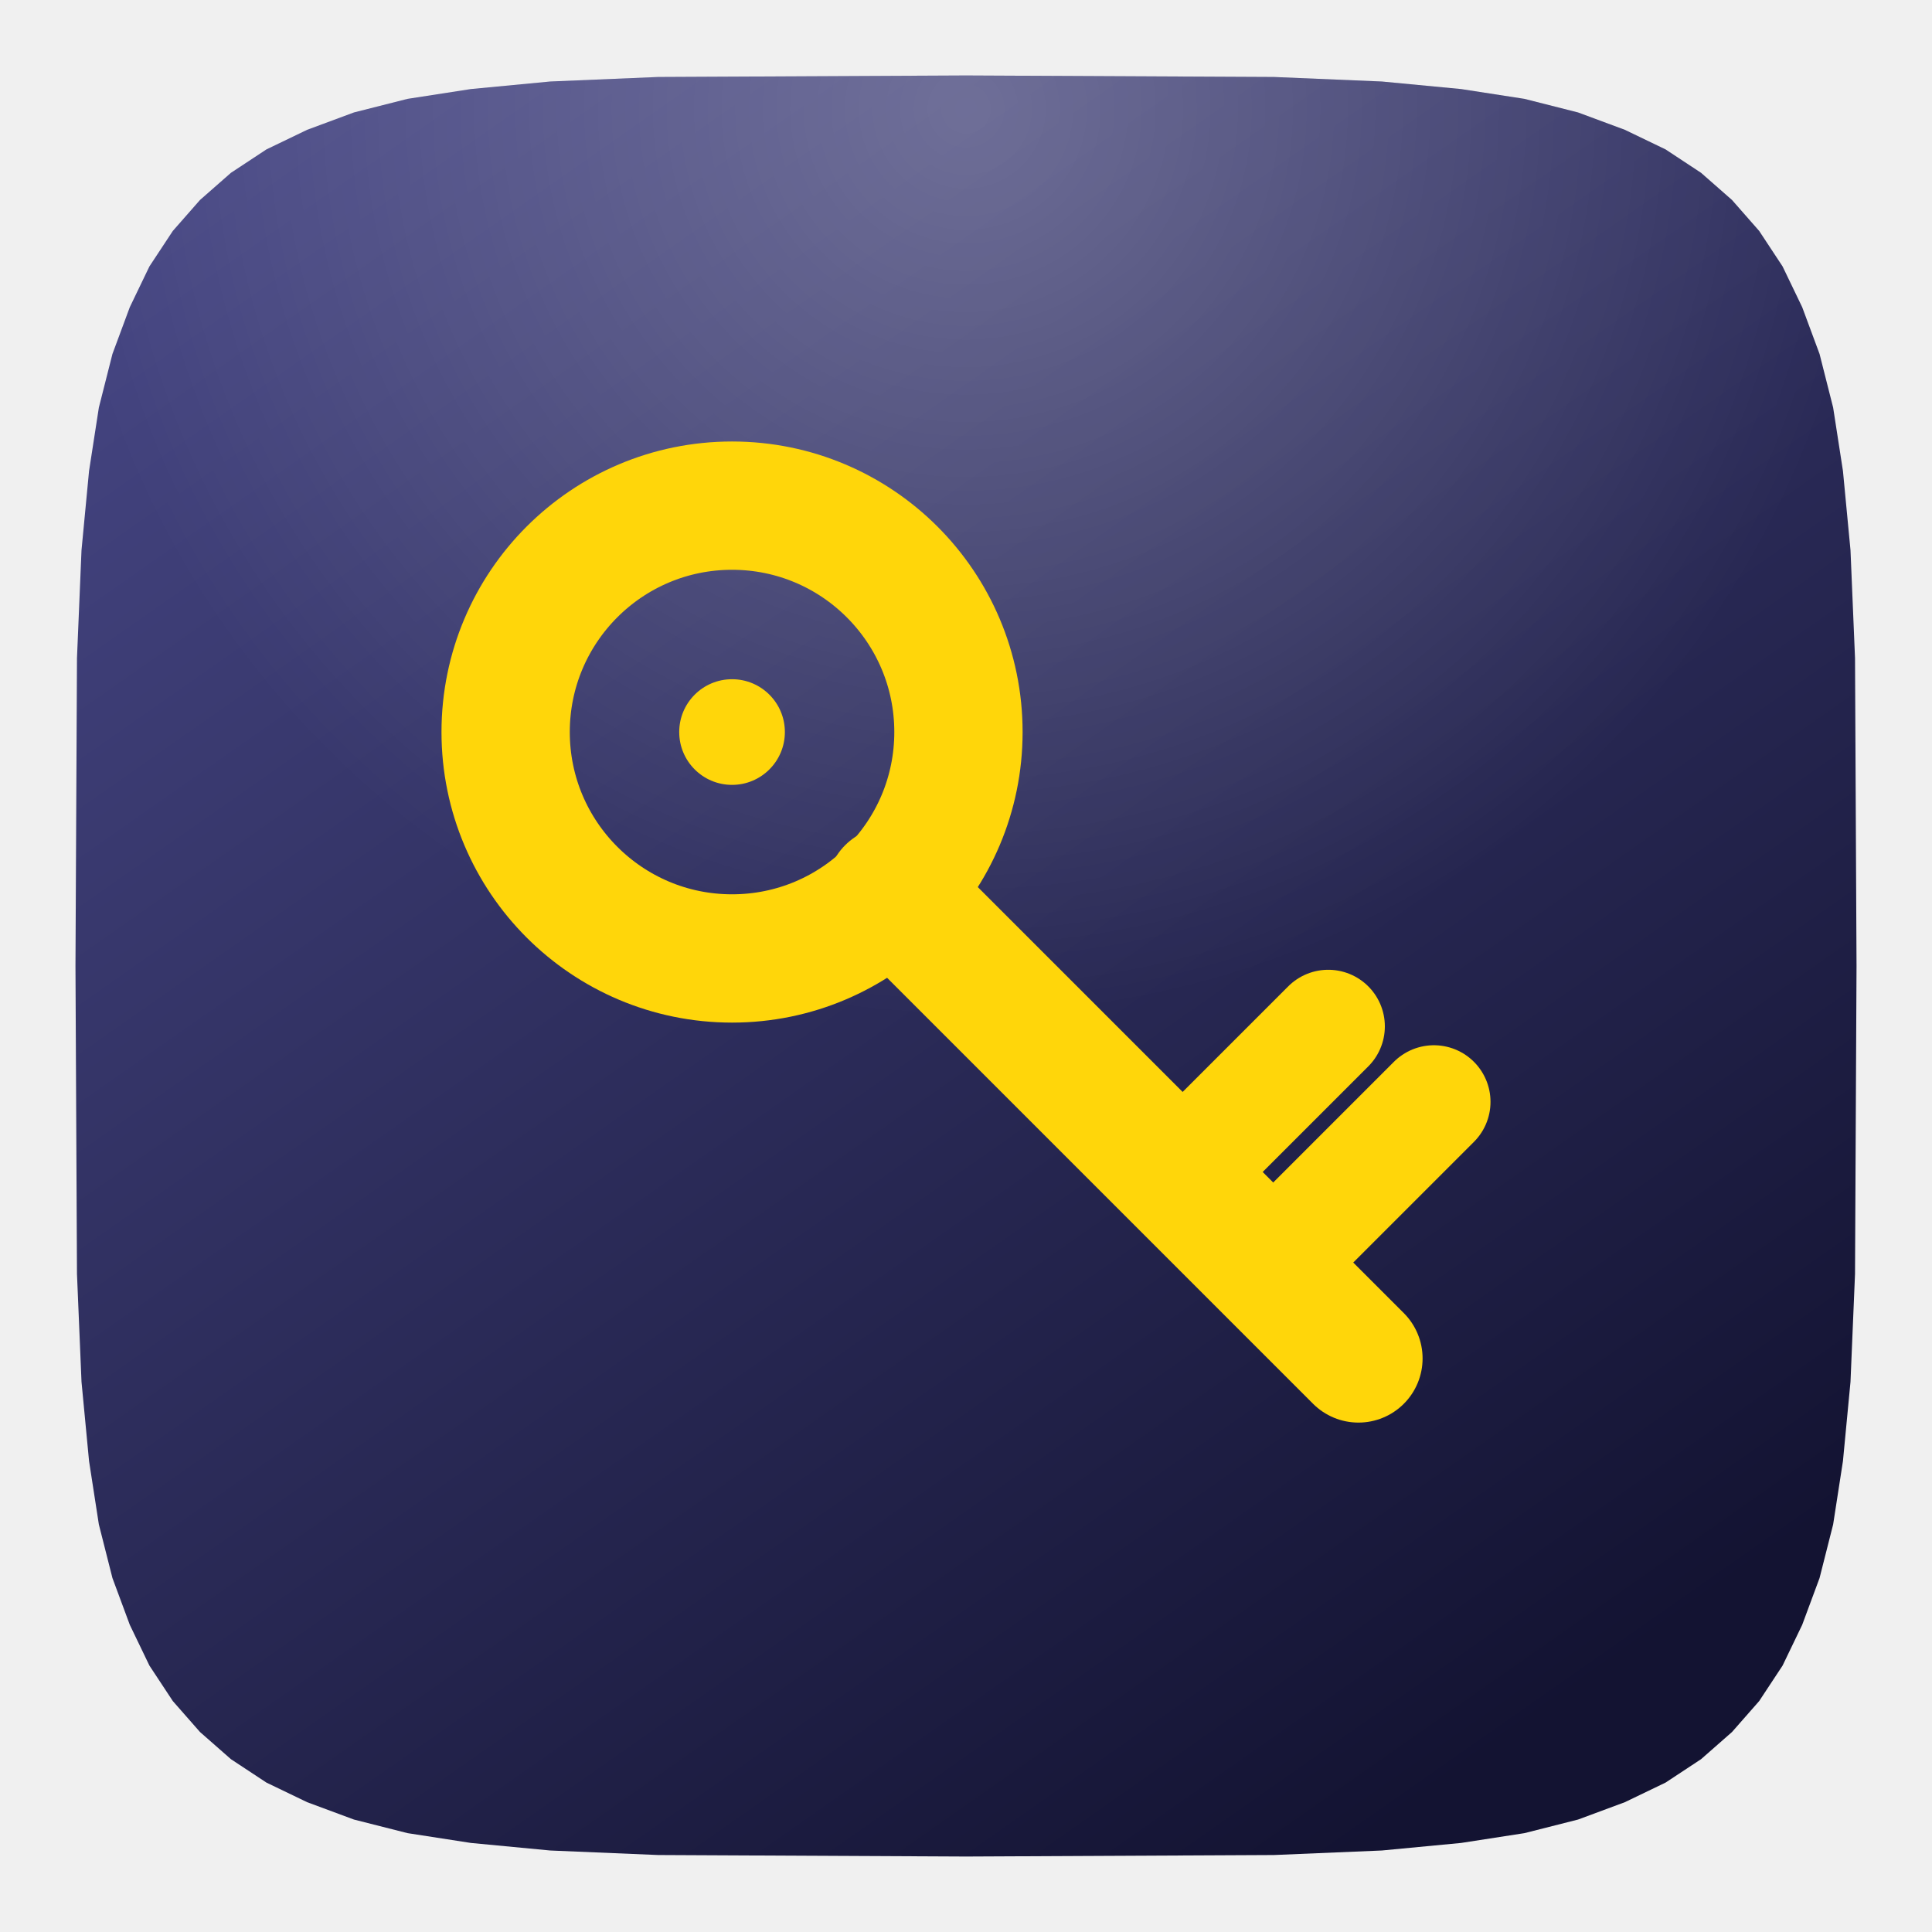
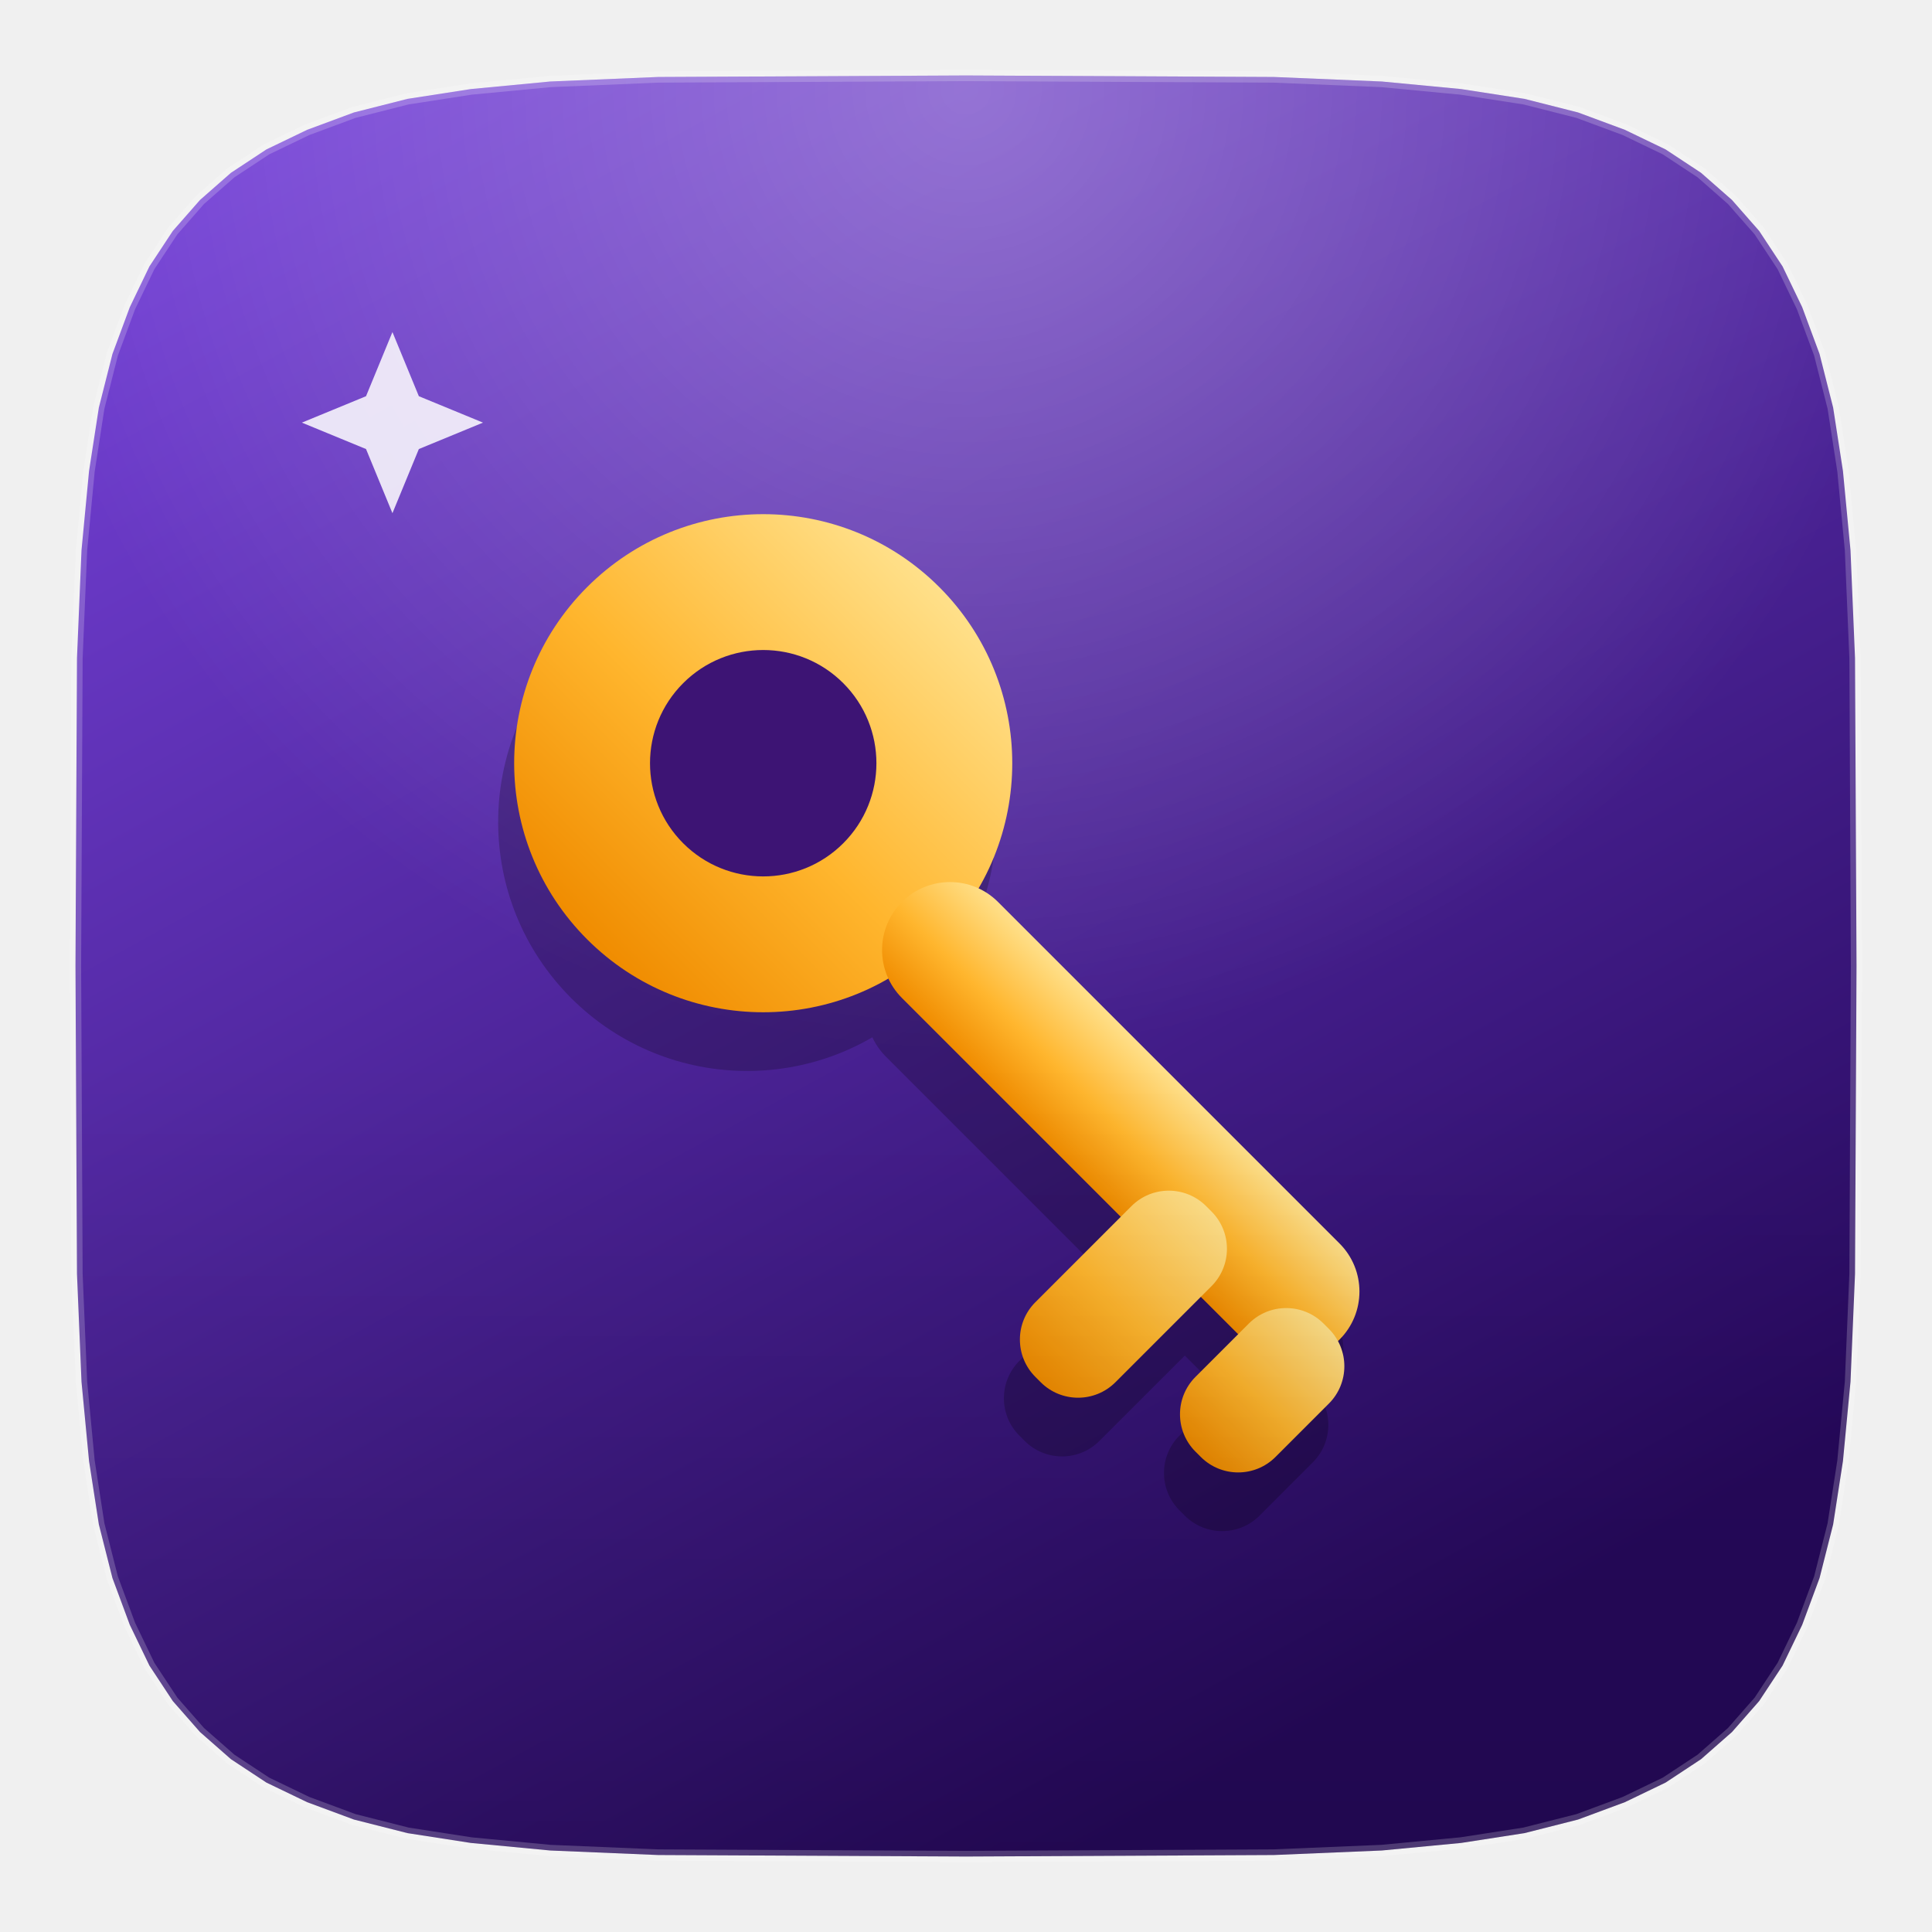
<svg xmlns="http://www.w3.org/2000/svg" width="256" height="256" viewBox="0 0 256 256">
  <defs>
-     <linearGradient id="bg" x1="0" y1="0" x2="0.7" y2="1">
-       <stop offset="0" stop-color="#4a4a8a" />
-       <stop offset="1" stop-color="#131332" />
+     <linearGradient id="bg" x1="0" y1="0" x2="0.55" y2="1">
+       <stop offset="0" stop-color="#7a45e0" />
+       <stop offset="1" stop-color="#27095e" />
    </linearGradient>
-     <radialGradient id="sheen" cx="0.5" cy="0.06" r="0.85">
-       <stop offset="0" stop-color="#ffffff" stop-opacity="0.26" />
+     <radialGradient id="sheen" cx="0.5" cy="0.05" r="0.9">
+       <stop offset="0" stop-color="#ffffff" stop-opacity="0.30" />
      <stop offset="0.55" stop-color="#ffffff" stop-opacity="0" />
    </radialGradient>
+     <linearGradient id="shade" x1="0" y1="0" x2="0" y2="1">
+       <stop offset="0.55" stop-color="#000000" stop-opacity="0" />
+       <stop offset="1" stop-color="#000000" stop-opacity="0.17" />
+     </linearGradient>
    <clipPath id="sq">
      <path d="M246.0,128.0 L245.8,168.8 L245.2,183.1 L244.2,193.6 L242.9,202.0 L241.1,209.1 L238.8,215.3 L236.2,220.7 L233.1,225.4 L229.5,229.5 L225.4,233.1 L220.7,236.2 L215.3,238.8 L209.1,241.1 L202.0,242.9 L193.6,244.2 L183.1,245.2 L168.8,245.8 L128.0,246.0 L87.2,245.8 L72.9,245.2 L62.4,244.2 L54.0,242.9 L46.9,241.1 L40.7,238.8 L35.3,236.2 L30.6,233.1 L26.5,229.5 L22.9,225.4 L19.8,220.7 L17.2,215.3 L14.9,209.1 L13.1,202.0 L11.8,193.6 L10.8,183.1 L10.2,168.8 L10.0,128.0 L10.2,87.2 L10.8,72.9 L11.8,62.4 L13.1,54.0 L14.9,46.9 L17.2,40.7 L19.8,35.3 L22.9,30.6 L26.5,26.5 L30.6,22.9 L35.3,19.8 L40.7,17.2 L46.9,14.9 L54.0,13.1 L62.4,11.8 L72.9,10.8 L87.2,10.2 L128.0,10.0 L168.8,10.2 L183.1,10.8 L193.6,11.8 L202.0,13.1 L209.1,14.9 L215.3,17.2 L220.7,19.8 L225.4,22.9 L229.5,26.5 L233.1,30.6 L236.2,35.3 L238.8,40.7 L241.1,46.9 L242.9,54.0 L244.2,62.4 L245.2,72.9 L245.8,87.2 Z" />
    </clipPath>
  </defs>
  <path d="M246.0,128.0 L245.8,168.8 L245.2,183.1 L244.2,193.6 L242.9,202.0 L241.1,209.1 L238.8,215.3 L236.2,220.7 L233.1,225.4 L229.5,229.5 L225.4,233.1 L220.7,236.2 L215.3,238.8 L209.1,241.1 L202.0,242.9 L193.6,244.2 L183.1,245.2 L168.8,245.8 L128.0,246.0 L87.2,245.8 L72.9,245.2 L62.4,244.2 L54.0,242.9 L46.9,241.1 L40.7,238.8 L35.3,236.2 L30.6,233.1 L26.5,229.5 L22.9,225.4 L19.8,220.7 L17.2,215.3 L14.9,209.1 L13.1,202.0 L11.8,193.6 L10.8,183.1 L10.2,168.8 L10.0,128.0 L10.2,87.2 L10.8,72.9 L11.8,62.4 L13.1,54.0 L14.9,46.9 L17.2,40.7 L19.8,35.3 L22.9,30.6 L26.5,26.5 L30.6,22.9 L35.3,19.8 L40.7,17.2 L46.9,14.9 L54.0,13.1 L62.4,11.8 L72.9,10.8 L87.2,10.2 L128.0,10.0 L168.8,10.2 L183.1,10.8 L193.6,11.8 L202.0,13.1 L209.1,14.9 L215.3,17.2 L220.7,19.8 L225.4,22.9 L229.5,26.5 L233.1,30.6 L236.2,35.3 L238.8,40.7 L241.1,46.9 L242.9,54.0 L244.2,62.4 L245.2,72.9 L245.8,87.2 Z" fill="url(#bg)" />
  <g clip-path="url(#sq)">
    <rect x="0" y="0" width="256" height="256" fill="url(#sheen)" />
+     <g transform="rotate(45 128 128) translate(4,7)" opacity="0.22">
+       <circle cx="90" cy="128" r="33" fill="#000000" />
+       <circle cx="90" cy="128" r="15" fill="#000000" />
+       <rect x="116" y="119" width="82" height="18" rx="9" fill="#000000" />
+       <rect x="166" y="128" width="15" height="32" rx="7" fill="#000000" />
+       <rect x="188" y="128" width="15" height="24" rx="7" fill="#000000" />
+     </g>
+     <defs>
+       <linearGradient id="gold" x1="0" y1="0" x2="0" y2="1">
+         <stop offset="0" stop-color="#ffe08a" />
+         <stop offset="0.55" stop-color="#ffb62e" />
+         <stop offset="1" stop-color="#f08c00" />
+       </linearGradient>
+     </defs>
+     <g transform="rotate(45 128 128)" opacity="1.0">
+       <circle cx="90" cy="128" r="33" fill="url(#gold)" />
+       <circle cx="90" cy="128" r="15" fill="#3d1474" />
+       <rect x="116" y="119" width="82" height="18" rx="9" fill="url(#gold)" />
+       <rect x="166" y="128" width="15" height="32" rx="7" fill="url(#gold)" />
+       <rect x="188" y="128" width="15" height="24" rx="7" fill="url(#gold)" />
+     </g>
+     <path d="M52,44 l3.5,8.5 8.5,3.5 -8.5,3.5 -3.5,8.5 -3.5,-8.5 -8.5,-3.5 8.5,-3.5 Z" fill="#ffffff" opacity="0.85" />
+     <rect x="0" y="0" width="256" height="256" fill="url(#shade)" />
  </g>
-   <g fill="#ffffff" stroke="#ffffff">
-     <circle cx="97" cy="97" r="30" fill="none" stroke="#ffd60a" stroke-width="17" />
-     <line x1="118" y1="118" x2="180" y2="180" stroke="#ffd60a" stroke-width="17" stroke-linecap="round" />
-     <line x1="156" y1="156" x2="176" y2="136" stroke="#ffd60a" stroke-width="15" stroke-linecap="round" />
-     <line x1="168" y1="168" x2="190" y2="146" stroke="#ffd60a" stroke-width="15" stroke-linecap="round" />
-     <circle cx="97" cy="97" r="7" fill="#ffd60a" stroke="none" />
-   </g>
+   <path d="M246.0,128.0 L245.8,168.8 L245.2,183.1 L244.2,193.6 L242.9,202.0 L241.1,209.1 L238.8,215.3 L236.2,220.7 L233.1,225.4 L229.5,229.5 L225.4,233.1 L220.7,236.2 L215.3,238.8 L209.1,241.1 L202.0,242.9 L193.6,244.2 L183.1,245.2 L168.8,245.8 L128.0,246.0 L87.2,245.8 L72.9,245.2 L62.4,244.2 L54.0,242.9 L46.9,241.1 L40.7,238.8 L35.3,236.2 L30.6,233.1 L26.5,229.5 L22.9,225.4 L19.8,220.7 L17.2,215.3 L14.9,209.1 L13.1,202.0 L11.8,193.6 L10.8,183.1 L10.2,168.8 L10.0,128.0 L10.2,87.2 L10.8,72.9 L11.8,62.4 L13.1,54.0 L14.9,46.9 L17.2,40.7 L19.8,35.3 L22.9,30.6 L26.5,26.5 L30.6,22.9 L35.3,19.8 L40.7,17.2 L46.9,14.9 L54.0,13.1 L62.4,11.8 L72.9,10.8 L87.2,10.2 L128.0,10.0 L168.8,10.2 L183.1,10.8 L193.6,11.8 L202.0,13.1 L209.1,14.9 L215.3,17.2 L220.7,19.8 L225.4,22.9 L229.5,26.5 L233.1,30.6 L236.2,35.3 L238.8,40.7 L241.1,46.9 L242.9,54.0 L244.2,62.4 L245.2,72.9 L245.8,87.2 Z" fill="none" stroke="#ffffff" stroke-opacity="0.20" stroke-width="1.5" />
</svg>
